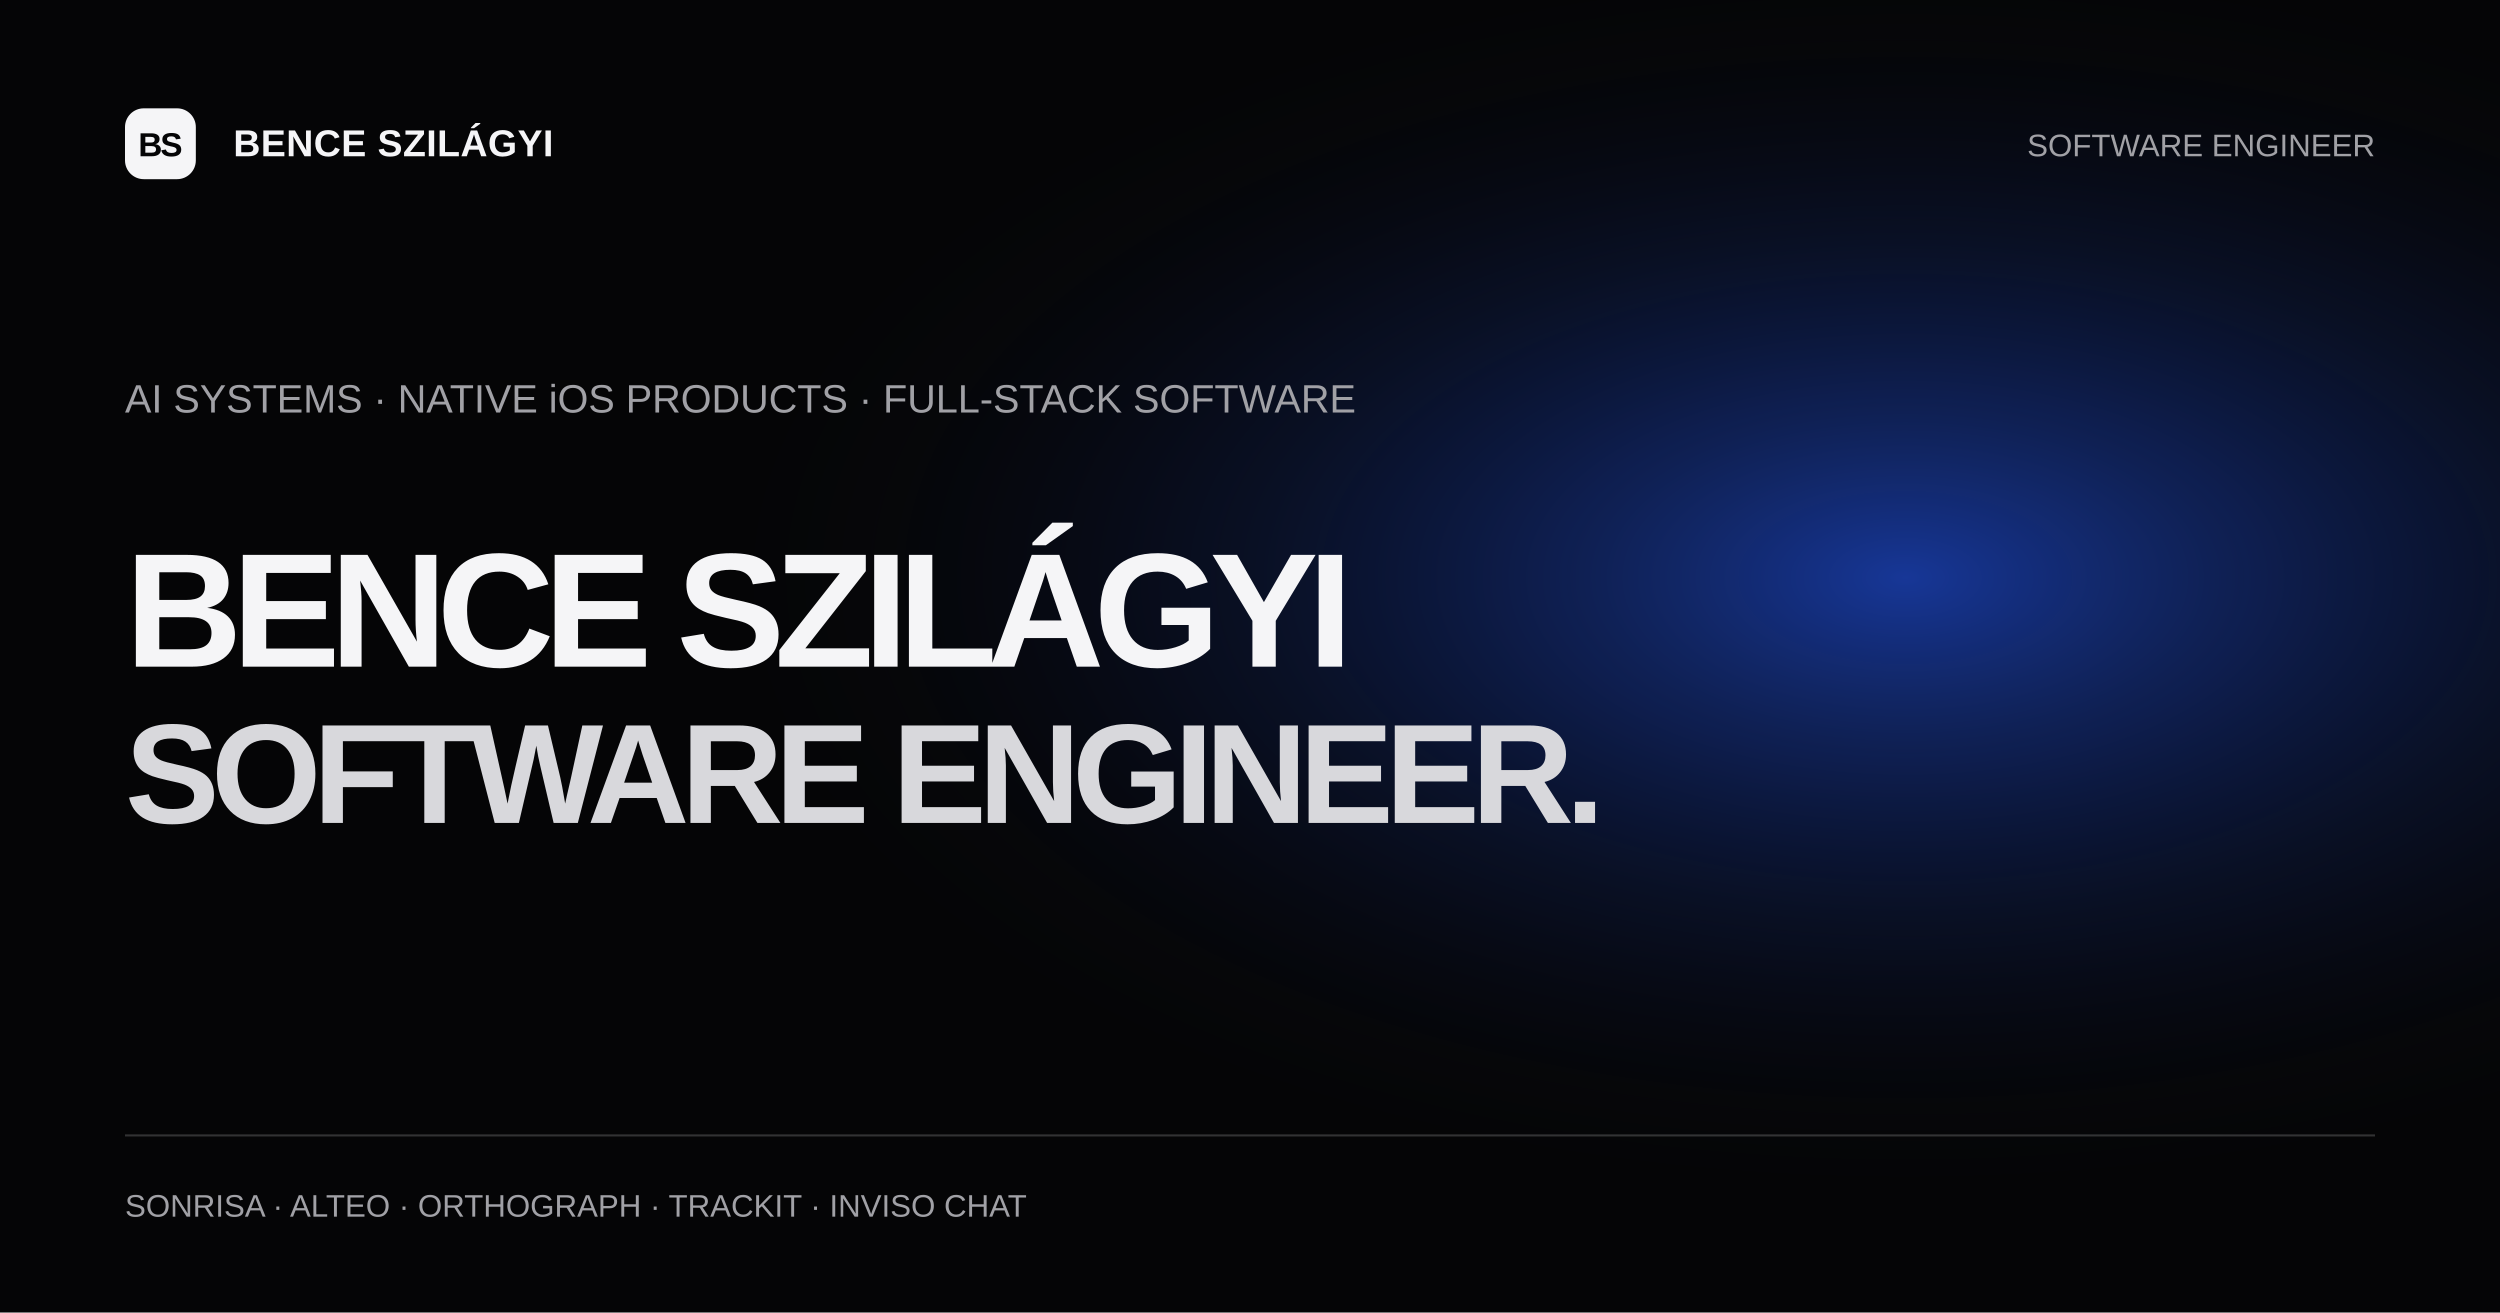
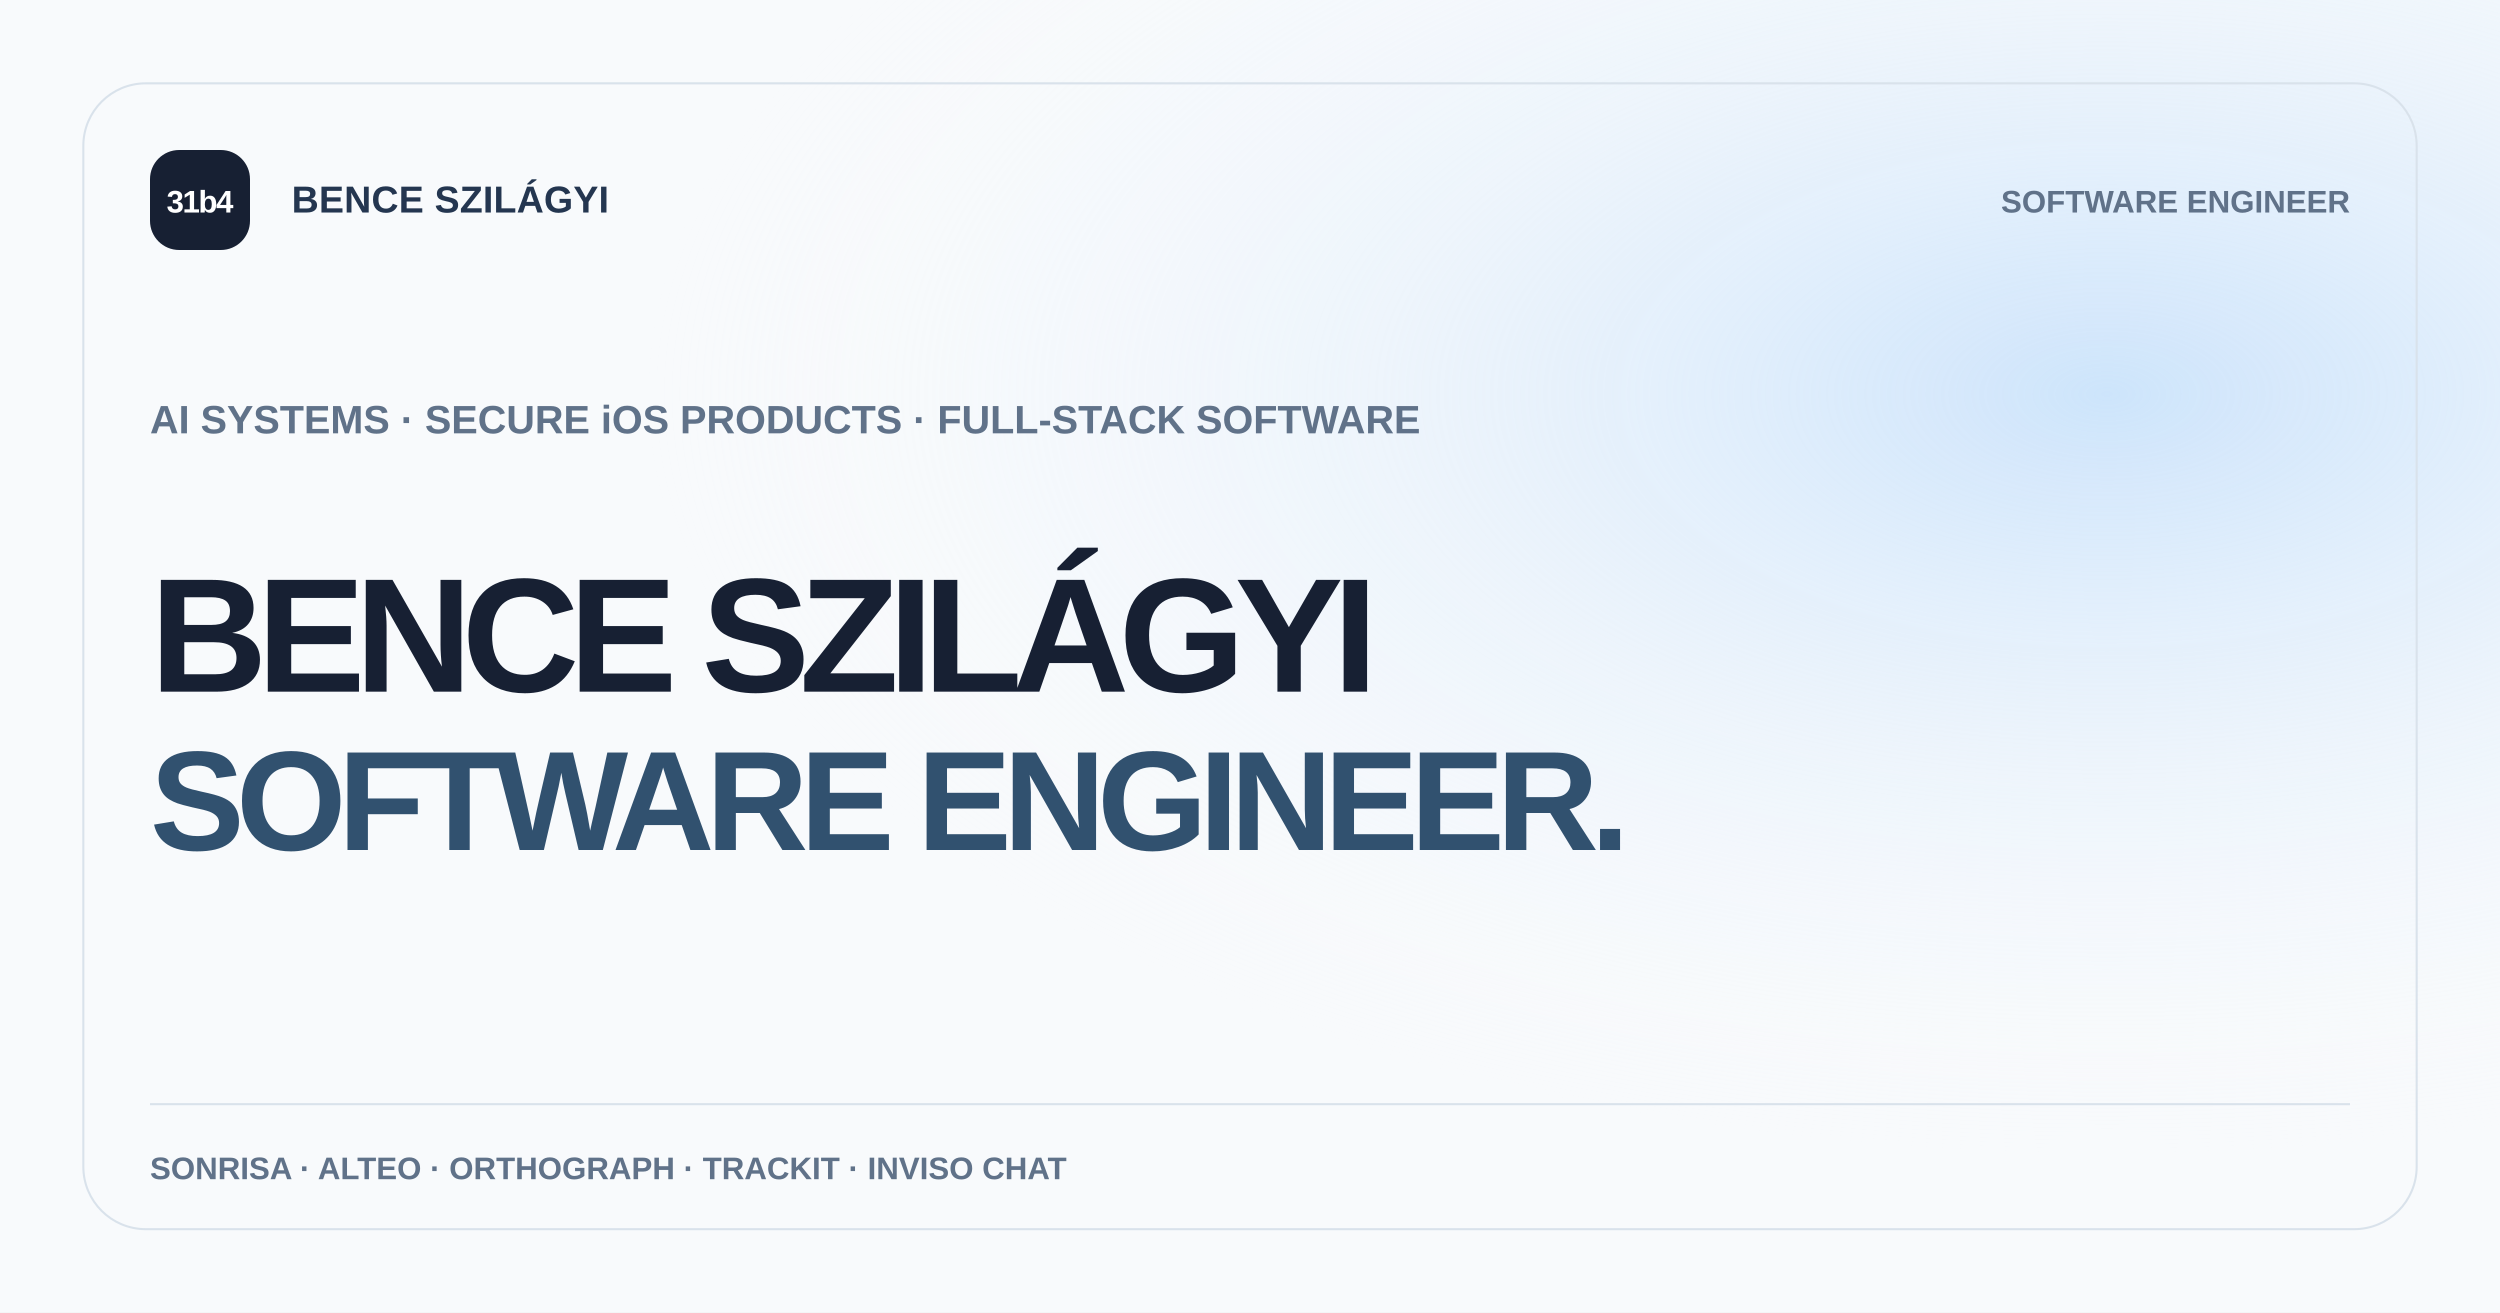
<svg xmlns="http://www.w3.org/2000/svg" width="1200" height="630" viewBox="0 0 1200 630" role="img" aria-labelledby="title description">
  <defs>
-     <radialGradient id="glow" cx="76%" cy="44%" r="48%">
-       <stop offset="0" stop-color="#245BFF" stop-opacity="0.58" />
-       <stop offset="1" stop-color="#050506" stop-opacity="0" />
+     <radialGradient id="glow" cx="84%" cy="30%" r="58%">
+       <stop offset="0" stop-color="#bfddfb" stop-opacity="0.75" />
+       <stop offset="1" stop-color="#f8fafc" stop-opacity="0" />
    </radialGradient>
  </defs>
-   <rect width="1200" height="630" fill="#050506" />
+   <rect width="1200" height="630" fill="#f8fafc" />
  <rect width="1200" height="630" fill="url(#glow)" />
-   <g fill="#F5F5F7" font-family="Arial, Helvetica, sans-serif">
-     <rect x="60" y="52" width="34" height="34" rx="9" fill="#F5F5F7" />
-     <text x="77" y="75" text-anchor="middle" fill="#050506" font-size="16" font-weight="700" letter-spacing="-1">BS</text>
-     <text x="112" y="75" font-size="18" font-weight="600" letter-spacing="0.2">BENCE SZILÁGYI</text>
-     <text x="1140" y="75" text-anchor="end" fill="#A1A1A6" font-size="15">SOFTWARE ENGINEER</text>
-     <text x="60" y="198" fill="#A1A1A6" font-size="19">AI SYSTEMS · NATIVE iOS PRODUCTS · FULL-STACK SOFTWARE</text>
-     <text x="60" y="320" font-size="78" font-weight="600" letter-spacing="-5">BENCE SZILÁGYI</text>
-     <text x="60" y="395" font-size="68" font-weight="600" letter-spacing="-4" fill="#D8D8DC">SOFTWARE ENGINEER.</text>
-     <path d="M60 545H1140" stroke="#FFFFFF" stroke-opacity="0.18" stroke-width="1" />
-     <text x="60" y="584" fill="#A1A1A6" font-size="15">SONRISA · ALTEO · ORTHOGRAPH · TRACKIT · INVISO CHAT</text>
+   <rect x="40" y="40" width="1120" height="550" rx="30" fill="none" stroke="#d9e2eb" />
+   <g font-family="Arial, Helvetica, sans-serif">
+     <rect x="72" y="72" width="48" height="48" rx="14" fill="#172033" />
+     <text x="96" y="102" text-anchor="middle" fill="#ffffff" font-size="15" font-weight="700" letter-spacing="-0.7">31b4</text>
+     <text x="140" y="102" fill="#243650" font-size="18" font-weight="700" letter-spacing="0.1">BENCE SZILÁGYI</text>
+     <text x="1128" y="102" text-anchor="end" fill="#607289" font-size="15" font-weight="600">SOFTWARE ENGINEER</text>
+     <text x="72" y="208" fill="#607289" font-size="19" font-weight="600">AI SYSTEMS · SECURE iOS PRODUCTS · FULL-STACK SOFTWARE</text>
+     <text x="72" y="332" fill="#172033" font-size="78" font-weight="700" letter-spacing="-5">BENCE SZILÁGYI</text>
+     <text x="72" y="408" fill="#31516f" font-size="68" font-weight="700" letter-spacing="-4">SOFTWARE ENGINEER.</text>
+     <path d="M72 530H1128" stroke="#d9e2eb" stroke-width="1" />
+     <text x="72" y="566" fill="#607289" font-size="15" font-weight="600">SONRISA · ALTEO · ORTHOGRAPH · TRACKIT · INVISO CHAT</text>
  </g>
</svg>
